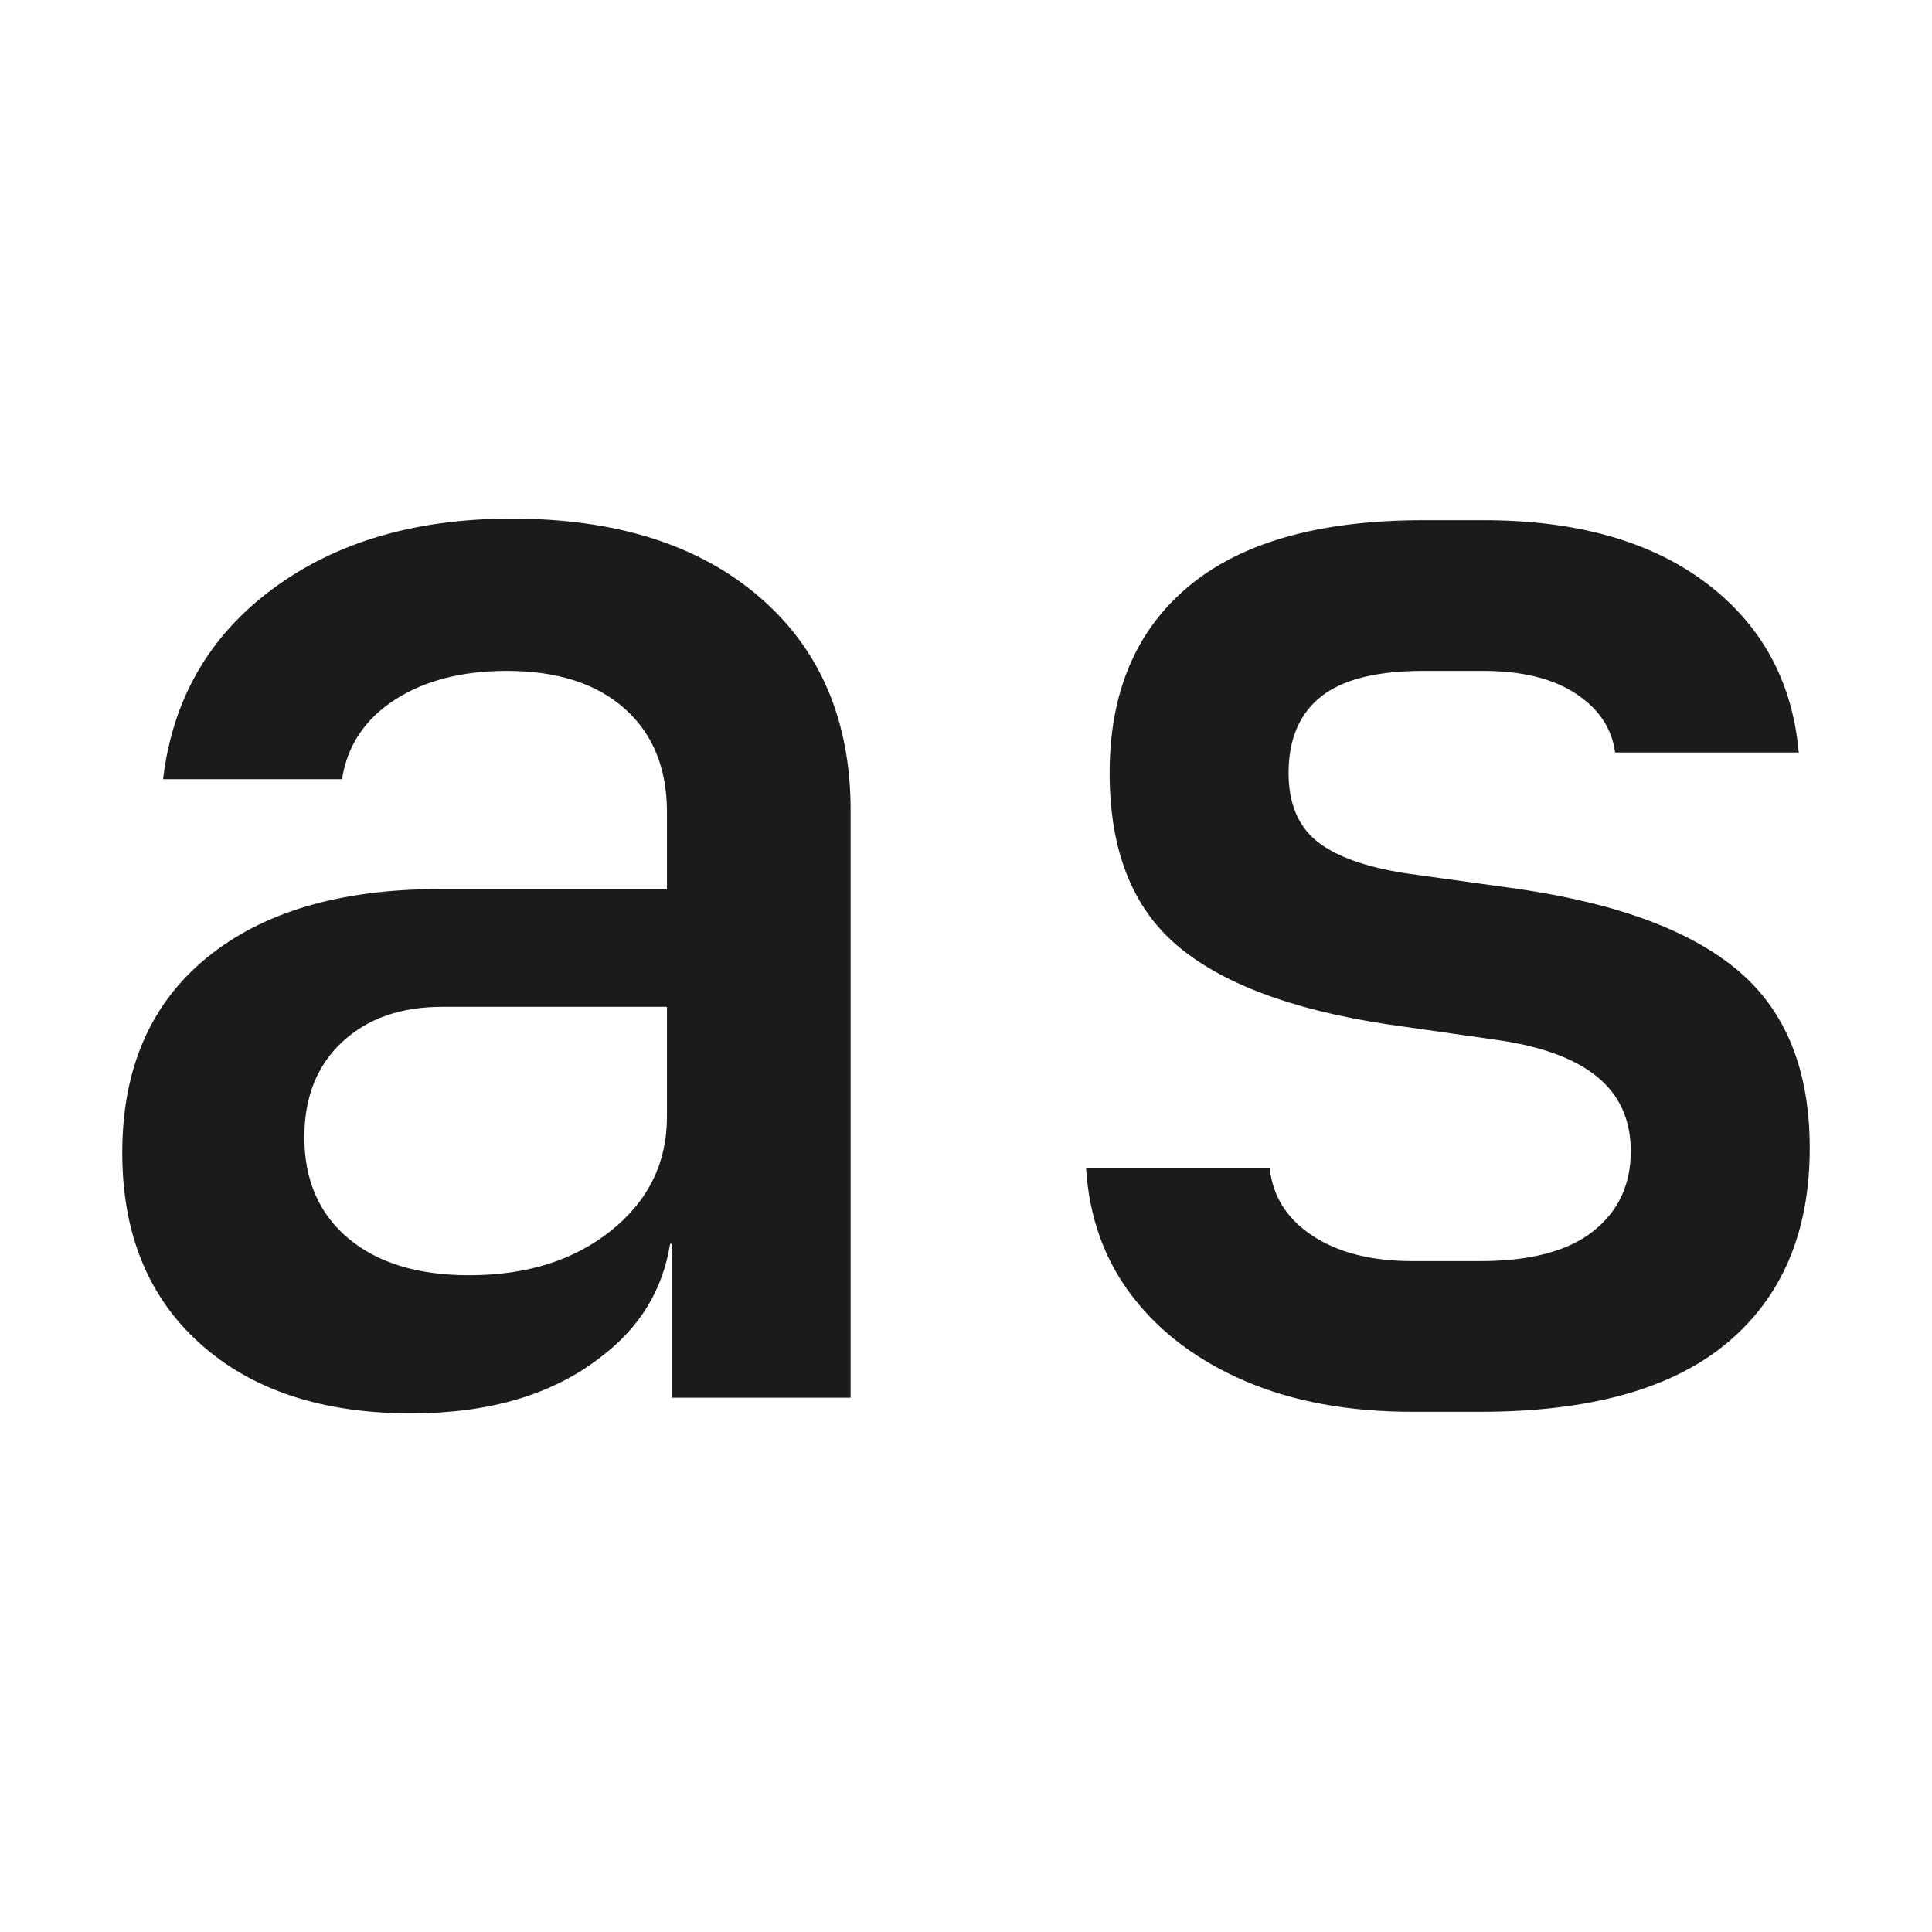
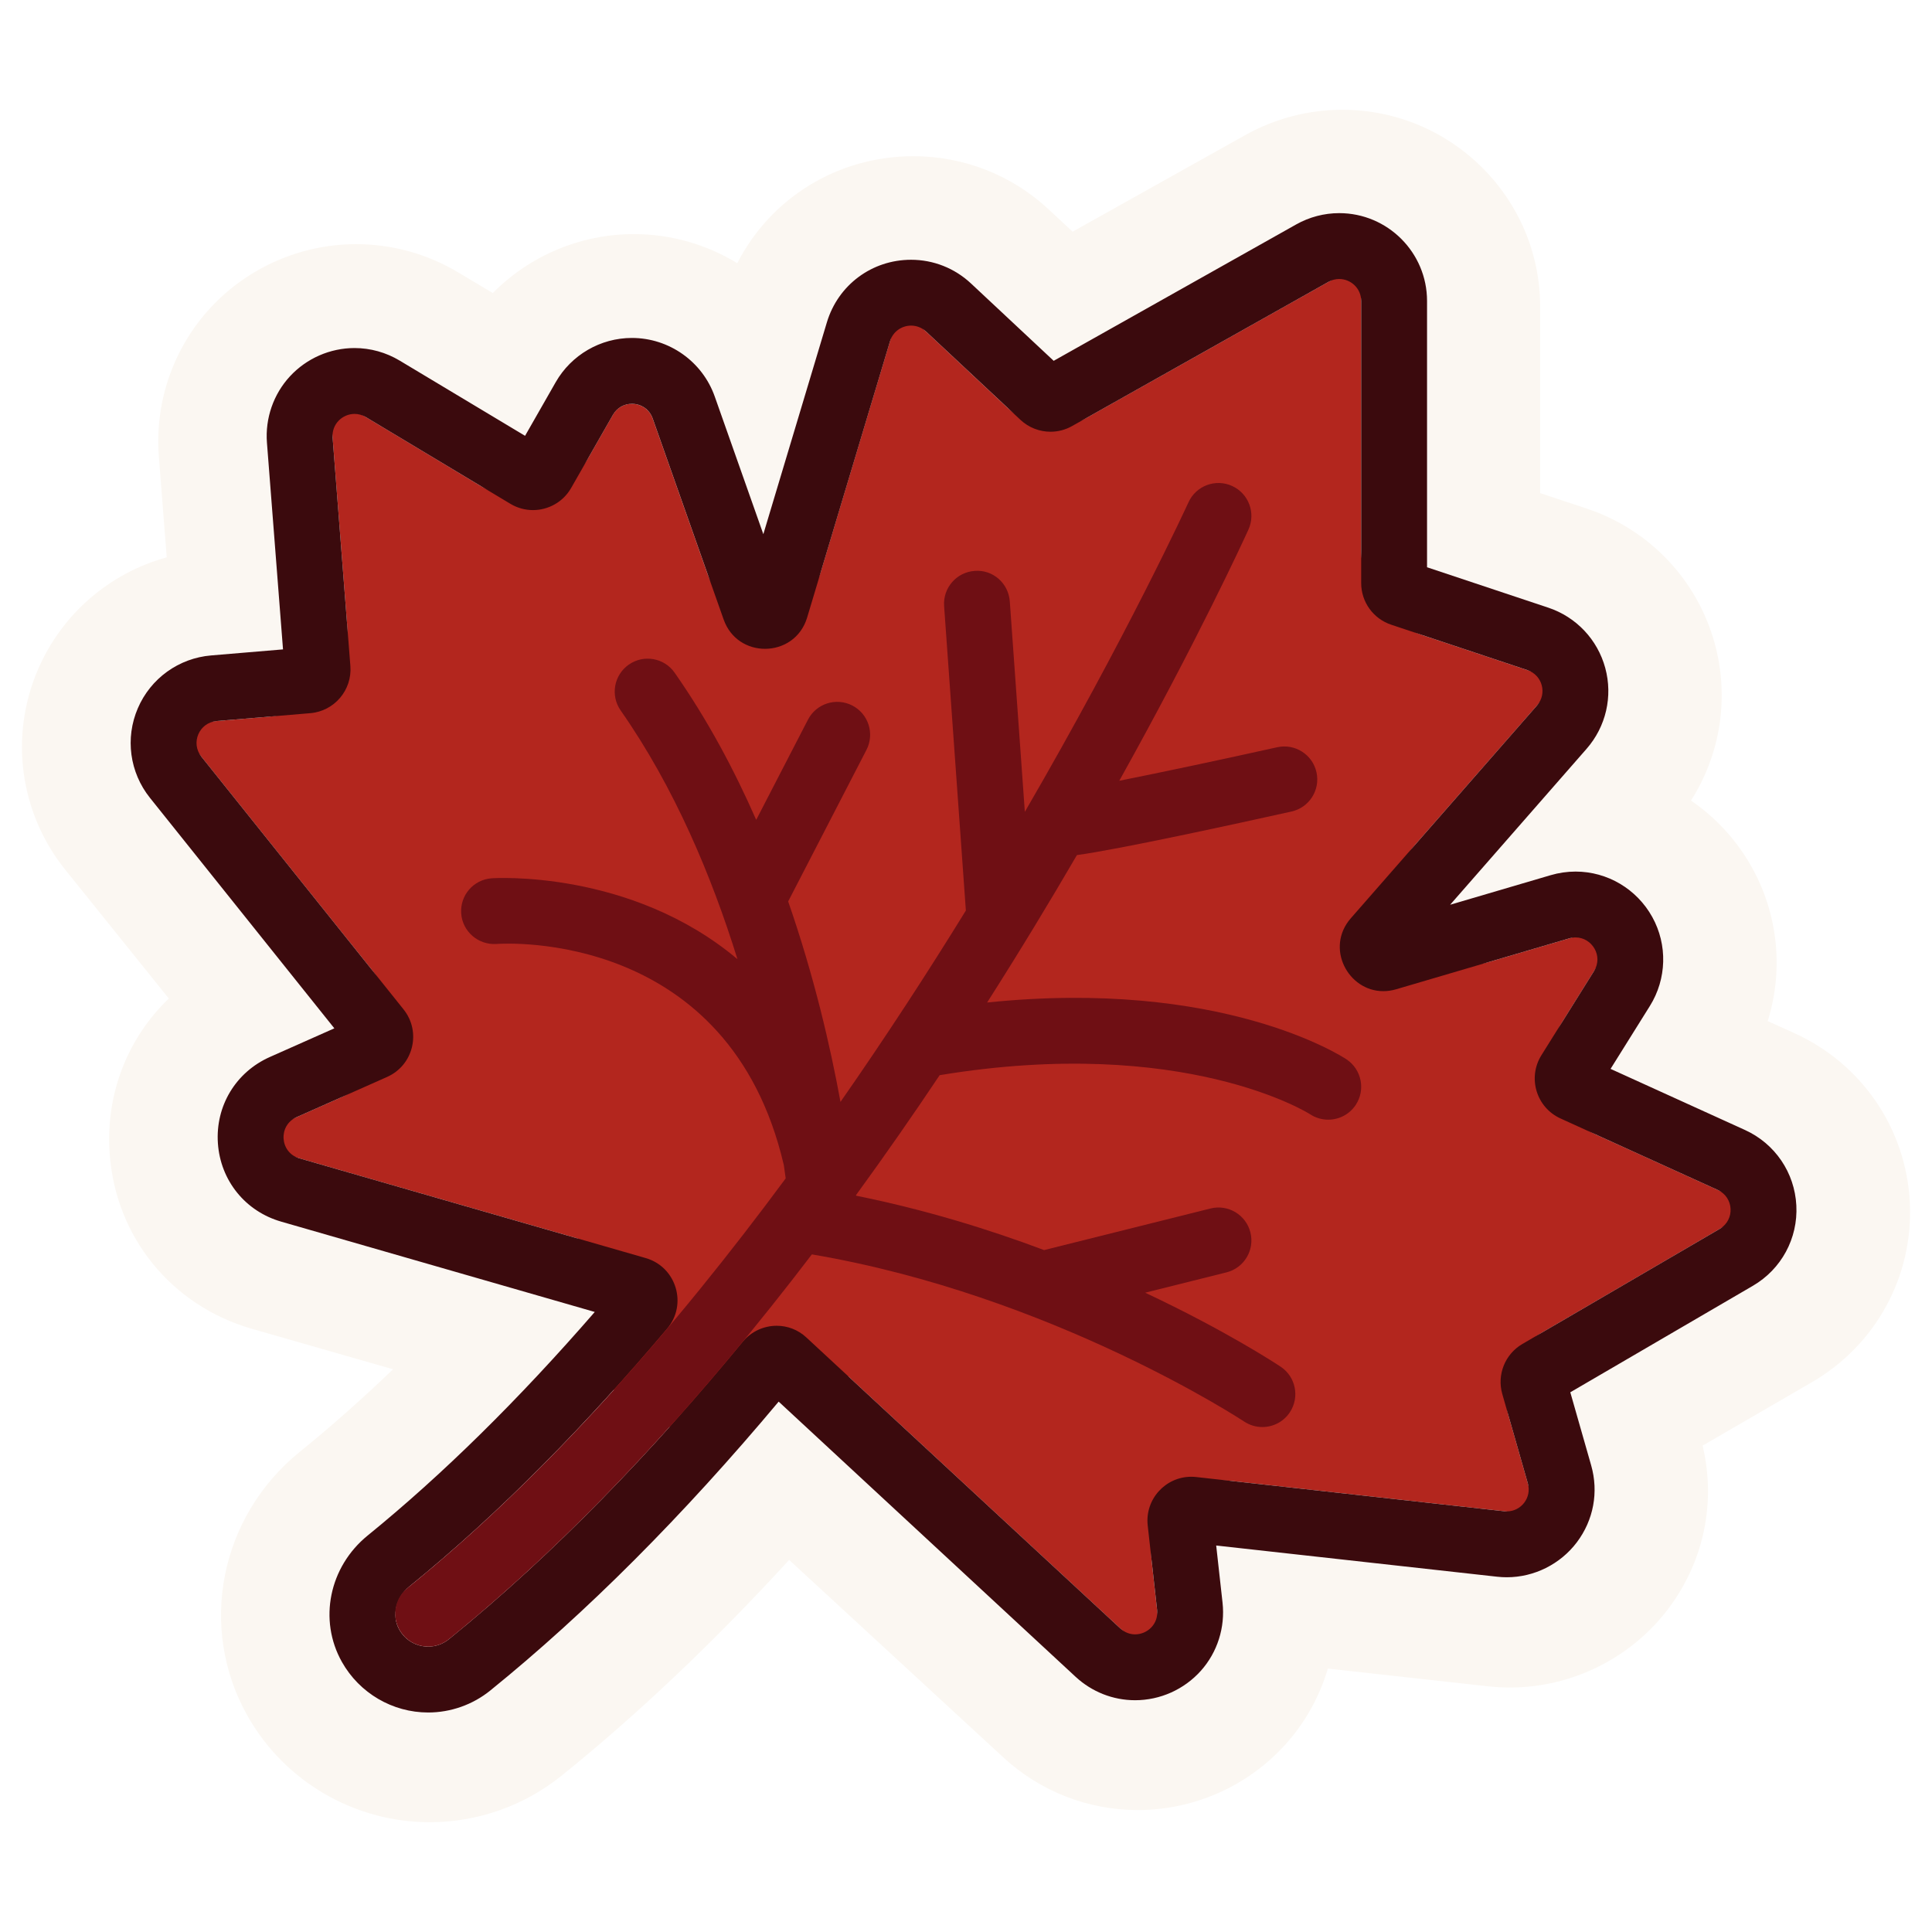
- <svg xmlns="http://www.w3.org/2000/svg" viewBox="0 0 32 32">
-   <style>
-     .fg { fill: #1c1b19; }
-     @media (prefers-color-scheme: dark) {
-       .fg { fill: #eeece8; }
-     }
-   </style>
-   <g class="fg" transform="translate(16 16)">
-     <path d="M-9.191 7.410Q-11.401 7.410-12.688 6.253Q-13.975 5.096-13.975 3.094Q-13.975 1.014-12.584-0.130Q-11.193-1.274-8.723-1.274L-4.953-1.274L-4.953-2.548Q-4.953-3.640-5.655-4.264Q-6.357-4.888-7.605-4.888Q-8.723-4.888-9.464-4.407Q-10.205-3.926-10.335-3.094L-13.299-3.094Q-13.065-5.070-11.492-6.240Q-9.919-7.410-7.527-7.410Q-4.927-7.410-3.419-6.110Q-1.911-4.810-1.911-2.574L-1.911 7.150L-4.875 7.150L-4.875 4.602L-4.901 4.602Q-5.083 5.746-6.045 6.474Q-7.241 7.410-9.191 7.410M-8.229 5.122Q-6.799 5.122-5.876 4.381Q-4.953 3.640-4.953 2.496L-4.953 0.676L-8.671 0.676Q-9.711 0.676-10.335 1.261Q-10.959 1.846-10.959 2.834Q-10.959 3.900-10.231 4.511Q-9.503 5.122-8.229 5.122M8.515 7.384L7.397 7.384Q5.811 7.384 4.628 6.877Q3.445 6.370 2.756 5.473Q2.067 4.576 1.989 3.354L5.031 3.354Q5.109 4.056 5.746 4.472Q6.383 4.888 7.397 4.888L8.515 4.888Q9.763 4.888 10.387 4.394Q11.011 3.900 11.011 3.068Q11.011 2.288 10.452 1.833Q9.893 1.378 8.775 1.222L6.955 0.962Q4.589 0.598 3.484-0.351Q2.379-1.300 2.379-3.198Q2.379-5.200 3.692-6.292Q5.005-7.384 7.579-7.384L8.567-7.384Q10.881-7.384 12.259-6.344Q13.637-5.304 13.793-3.536L10.751-3.536Q10.673-4.134 10.101-4.511Q9.529-4.888 8.567-4.888L7.579-4.888Q6.409-4.888 5.876-4.459Q5.343-4.030 5.343-3.198Q5.343-2.444 5.811-2.067Q6.279-1.690 7.293-1.534L9.165-1.274Q11.635-0.910 12.805 0.091Q13.975 1.092 13.975 3.016Q13.975 5.096 12.610 6.240Q11.245 7.384 8.515 7.384" />
-   </g>
+ <svg xmlns="http://www.w3.org/2000/svg" viewBox="6 5 88 88">
+   <path fill="#fbf7f2" d="M87.717,52.052l-1.2-0.543c0.72-2.304,0.485-4.837-0.721-7.001 c-0.688-1.237-1.645-2.27-2.774-3.044c1.345-2.109,1.753-4.693,1.083-7.149c-0.794-2.904-2.98-5.205-5.848-6.155l-2.106-0.699 v-8.493c0-4.945-4.043-8.968-9.014-8.968c-1.54,0-3.067,0.399-4.417,1.153l-7.864,4.4l-1.094-1.018 c-1.676-1.561-3.862-2.42-6.154-2.42c-3.455,0-6.508,1.904-8.026,4.873c-1.387-0.846-3.008-1.324-4.708-1.325 c-2.443,0-4.755,0.993-6.428,2.685l-1.588-0.948c-1.403-0.837-3.005-1.279-4.635-1.279c-2.504,0-4.916,1.05-6.623,2.884 c-1.696,1.825-2.558,4.295-2.365,6.779l0.359,4.601c-2.6,0.719-4.766,2.57-5.857,5.094c-1.319,3.049-0.843,6.554,1.242,9.144 l4.71,5.858c-1.87,1.794-2.884,4.334-2.695,7.052c0.264,3.804,2.815,6.944,6.497,7.998l6.412,1.838 c-1.427,1.37-2.842,2.623-4.237,3.75c-3.661,2.96-4.663,8.03-2.382,12.054C18.97,86.15,22.148,88,25.578,88 c2.169,0,4.292-0.747,5.984-2.106c3.458-2.785,6.937-6.084,10.383-9.842l9.762,9.001c1.674,1.543,3.847,2.392,6.119,2.392 c2.565,0,5.018-1.092,6.73-2.994c0.901-1.001,1.553-2.183,1.926-3.449l7.302,0.808c0.336,0.037,0.669,0.054,0.997,0.054 c2.809,0,5.497-1.333,7.192-3.567c1.632-2.152,2.198-4.845,1.579-7.451l4.978-2.889c2.921-1.696,4.63-4.837,4.459-8.2 C92.817,56.397,90.796,53.444,87.717,52.052z" />
+   <path fill="#b3261e" d="M76.284,65.668L86,60l-7.287-3.312c-1.966-0.894-2.696-3.314-1.551-5.146L80,47l-6.12,1.8 c-3.166,0.931-5.586-2.851-3.412-5.335L77,36l-6.172-2.057C69.139,33.38,68,31.799,68,30.019V17l-12.479,7.018 c-1.174,0.66-2.641,0.484-3.624-0.437L47,19l-3.608,12.025c-0.755,2.517-4.289,2.602-5.163,0.124l-2.502-7.088 c-0.285-0.807-1.386-0.907-1.811-0.163l-1.099,1.923c-0.997,1.745-3.234,2.33-4.958,1.296L21,23l0.81,10.427 c0.167,2.153-1.435,4.037-3.586,4.218L14,38l8.919,11.149c1.558,1.947,0.853,4.842-1.426,5.854L17,57l15.307,4.409L35,65l-3,2 l6,4l2-3l1-1l3,2c0,0,0.268-0.537,0.641-1.308L59,81l-0.542-4.878c-0.235-2.113,1.551-3.899,3.664-3.664L76,74l-1.273-4.457 C74.299,68.047,74.94,66.451,76.284,65.668z" />
+   <path fill="#3b0a0d" d="M66.999,17.708c0.523,0,1.001,0.419,1.001,1.001v12.849c0,0.861,0.551,1.625,1.368,1.897 l6.206,2.069c0.678,0.226,0.907,1.069,0.436,1.607l-8.48,9.692c-1.179,1.347-0.131,3.323,1.477,3.323 c0.19,0,0.389-0.028,0.592-0.088l7.876-2.316c0.1-0.029,0.198-0.043,0.292-0.043c0.741,0,1.271,0.841,0.838,1.532 l-2.395,3.832c-0.641,1.025-0.232,2.38,0.868,2.881L84.24,59.2c0.739,0.336,0.791,1.365,0.09,1.774l-8.988,5.243 c-0.79,0.461-1.166,1.398-0.915,2.277l1.164,4.073c0.185,0.647-0.306,1.275-0.958,1.275c-0.037,0-0.075-0.002-0.114-0.006 l-14.034-1.559c-0.076-0.008-0.151-0.013-0.225-0.013c-1.172,0-2.116,1.023-1.983,2.221l0.427,3.845 c0.072,0.648-0.449,1.113-1.001,1.113c-0.233,0-0.471-0.083-0.672-0.269L42.725,65.916c-0.384-0.356-0.866-0.529-1.347-0.529 c-0.578,0-1.155,0.251-1.555,0.736c-4.068,4.94-8.557,9.639-13.379,13.543C26.166,79.891,25.833,80,25.501,80 c-0.516,0-1.028-0.266-1.314-0.773c-0.37-0.656-0.131-1.487,0.454-1.962c4.174-3.391,8.114-7.443,11.747-11.747 c0.935-1.108,0.415-2.814-0.978-3.215L19.638,57.76c-0.897-0.258-0.982-1.496-0.129-1.875l4.123-1.832 c1.198-0.532,1.568-2.054,0.749-3.077l-9.209-11.512c-0.5-0.625-0.1-1.554,0.697-1.621l4.264-0.359 c1.096-0.092,1.912-1.052,1.826-2.148L21.15,24.932c-0.048-0.617,0.45-1.079,0.999-1.079c0.171,0,0.347,0.045,0.513,0.144 l6.587,3.952c0.322,0.193,0.677,0.285,1.027,0.285c0.694,0,1.369-0.361,1.739-1.008l1.902-3.329 c0.194-0.34,0.531-0.504,0.866-0.504c0.397,0,0.791,0.23,0.946,0.667l3.233,9.159c0.315,0.893,1.1,1.334,1.884,1.334 c0.817,0,1.634-0.479,1.918-1.425l3.775-12.584c0.136-0.452,0.543-0.713,0.961-0.713c0.239,0,0.482,0.086,0.68,0.27 l4.302,4.024c0.38,0.355,0.871,0.54,1.367,0.54c0.335,0,0.673-0.084,0.98-0.257l11.684-6.571 C66.668,17.749,66.836,17.708,66.999,17.708 M66.999,14.708C66.999,14.708,66.999,14.708,66.999,14.708 c-0.683,0-1.361,0.178-1.96,0.515l-11.045,6.212l-3.767-3.524c-0.744-0.696-1.713-1.079-2.729-1.079 c-1.782,0-3.323,1.146-3.835,2.851l-2.894,9.648l-2.213-6.269c-0.563-1.596-2.08-2.669-3.774-2.669 c-1.43,0-2.76,0.772-3.471,2.016l-1.395,2.442l-5.711-3.426c-0.623-0.374-1.334-0.572-2.056-0.572 c-1.112,0-2.184,0.469-2.942,1.288c-0.752,0.813-1.134,1.915-1.048,3.024l0.732,9.414l-3.274,0.275 c-1.475,0.124-2.755,1.046-3.339,2.406c-0.585,1.36-0.373,2.923,0.551,4.079l8.4,10.5l-2.938,1.306 c-1.554,0.691-2.483,2.234-2.366,3.931c0.117,1.697,1.249,3.098,2.883,3.568l14.283,4.114 c-3.474,4.003-6.948,7.423-10.341,10.18c-1.759,1.428-2.253,3.852-1.175,5.764c0.8,1.419,2.304,2.3,3.927,2.3 c1.026,0,2.031-0.355,2.829-1.001c4.367-3.535,8.783-7.959,13.136-13.159L54.99,81.374c0.744,0.689,1.707,1.069,2.712,1.069 c1.141,0,2.233-0.489,2.995-1.34c0.753-0.842,1.113-1.973,0.988-3.104l-0.289-2.603l12.792,1.421 c0.15,0.017,0.299,0.025,0.445,0.025c1.246,0,2.438-0.595,3.19-1.592c0.762-1.011,1-2.289,0.652-3.507l-0.95-3.326 l8.317-4.851c1.297-0.757,2.056-2.158,1.979-3.658s-0.973-2.817-2.34-3.439l-6.122-2.783l1.79-2.864 c0.77-1.233,0.812-2.786,0.109-4.055c-0.707-1.275-2.045-2.068-3.492-2.068c-0.383,0-0.766,0.055-1.138,0.165l-4.576,1.346 l6.215-7.103c0.884-1.01,1.202-2.387,0.85-3.682c-0.352-1.295-1.322-2.322-2.595-2.747L71,30.838V18.71 C71,16.503,69.205,14.708,66.999,14.708L66.999,14.708L66.999,14.708z" />
+   <path fill="#6f0f14" d="M67.332,53.252c-0.245-0.163-5.72-3.69-16.37-2.589c1.49-2.338,2.854-4.592,4.09-6.715 c1.916-0.258,7.326-1.44,9.773-1.984c0.809-0.18,1.319-0.98,1.139-1.789s-0.981-1.318-1.79-1.139 c-2.534,0.563-5.261,1.143-7.192,1.526c3.567-6.399,5.659-10.948,5.883-11.441c0.343-0.755,0.009-1.644-0.745-1.986 c-0.753-0.344-1.643-0.009-1.986,0.744c-0.063,0.139-2.787,6.063-7.454,14.099l-0.685-9.584 c-0.059-0.826-0.768-1.459-1.603-1.39c-0.826,0.059-1.448,0.776-1.389,1.603l0.991,13.867c-1.721,2.794-3.636,5.74-5.711,8.716 c-0.461-2.527-1.205-5.742-2.383-9.131l3.566-6.902c0.38-0.736,0.092-1.641-0.644-2.021c-0.737-0.38-1.641-0.091-2.021,0.645 l-2.357,4.562c-1.007-2.292-2.228-4.578-3.715-6.702c-0.475-0.679-1.41-0.844-2.089-0.368c-0.679,0.475-0.844,1.41-0.369,2.089 c2.462,3.518,4.157,7.586,5.319,11.327c-4.865-4.094-11.11-3.694-11.205-3.683c-0.824,0.063-1.439,0.781-1.378,1.605 s0.781,1.439,1.604,1.386c0.453-0.036,10.611-0.613,13.092,10.077c0.031,0.211,0.059,0.412,0.084,0.6 c-5.022,6.798-10.857,13.501-17.23,18.66c-0.644,0.521-0.743,1.466-0.222,2.109C24.63,79.81,25.064,80,25.501,80 c0.332,0,0.665-0.109,0.943-0.334c6.105-4.943,11.678-11.161,16.535-17.53c10.918,1.849,19.603,7.555,19.69,7.613 c0.256,0.17,0.544,0.251,0.83,0.251c0.485,0,0.961-0.235,1.25-0.669c0.459-0.689,0.273-1.62-0.416-2.079 c-0.187-0.124-2.488-1.639-6.172-3.371l3.703-0.926c0.804-0.201,1.292-1.016,1.091-1.819c-0.201-0.803-1.014-1.292-1.819-1.091 l-7.578,1.895c-2.553-0.96-5.447-1.849-8.566-2.478c0-0.009-0.001-0.018-0.001-0.027c1.332-1.831,2.604-3.659,3.809-5.462 c11.137-1.837,16.819,1.745,16.868,1.776C65.924,55.919,66.213,56,66.499,56c0.485,0,0.96-0.234,1.25-0.668 C68.208,54.643,68.021,53.712,67.332,53.252z" />
</svg>
